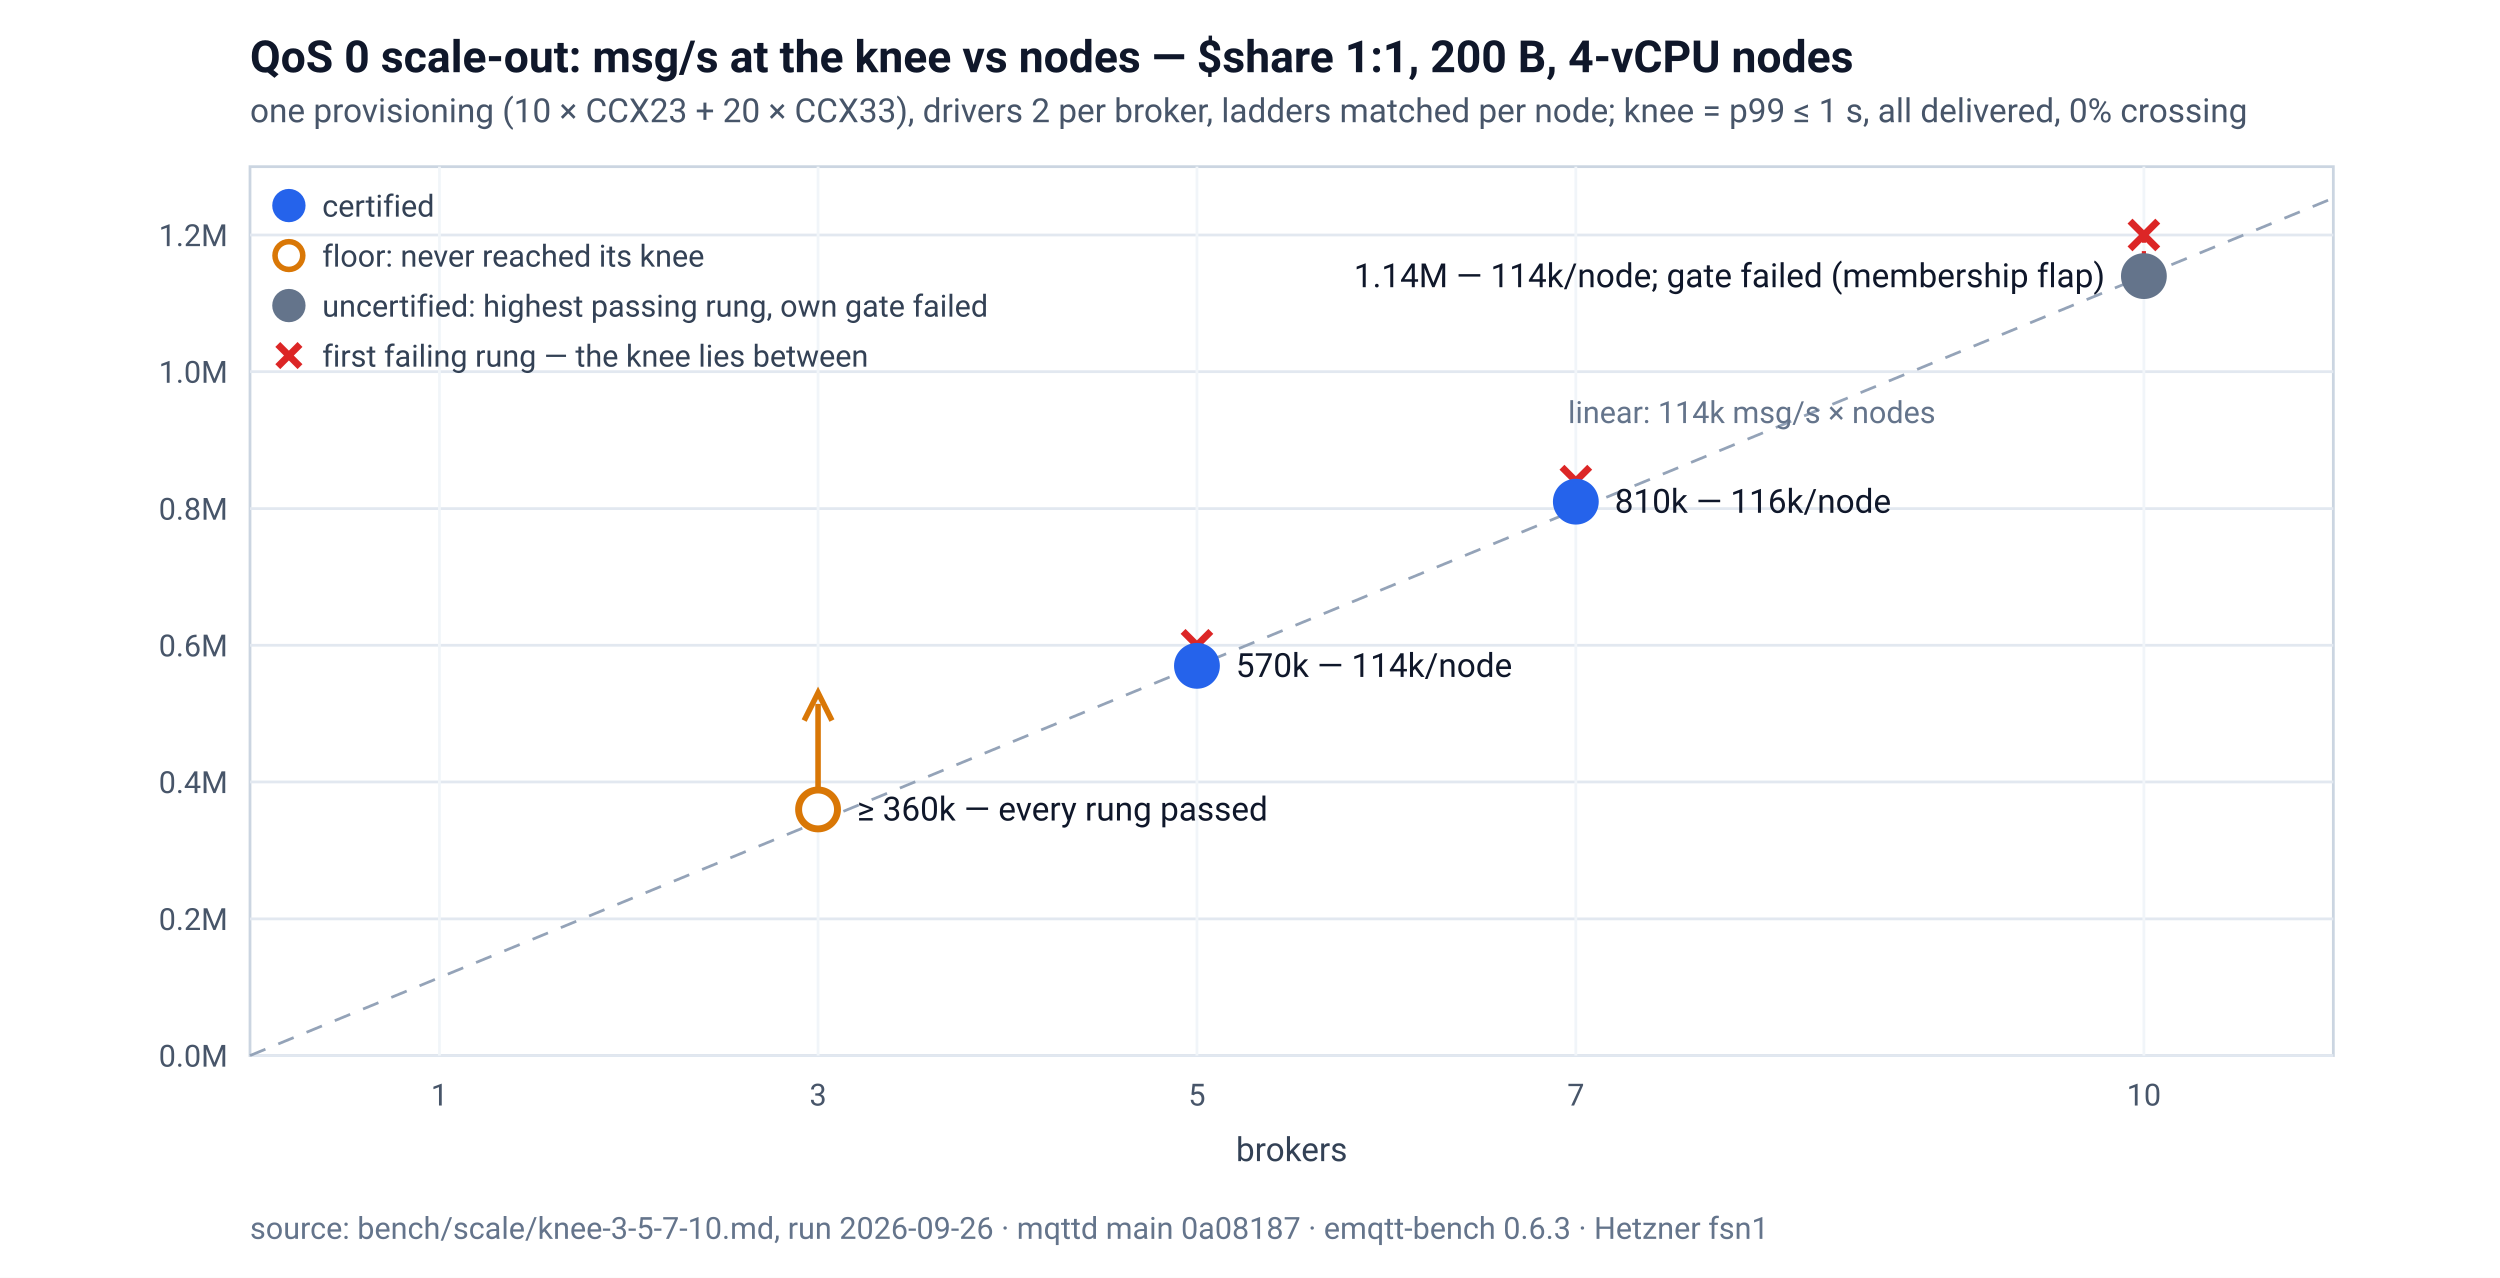
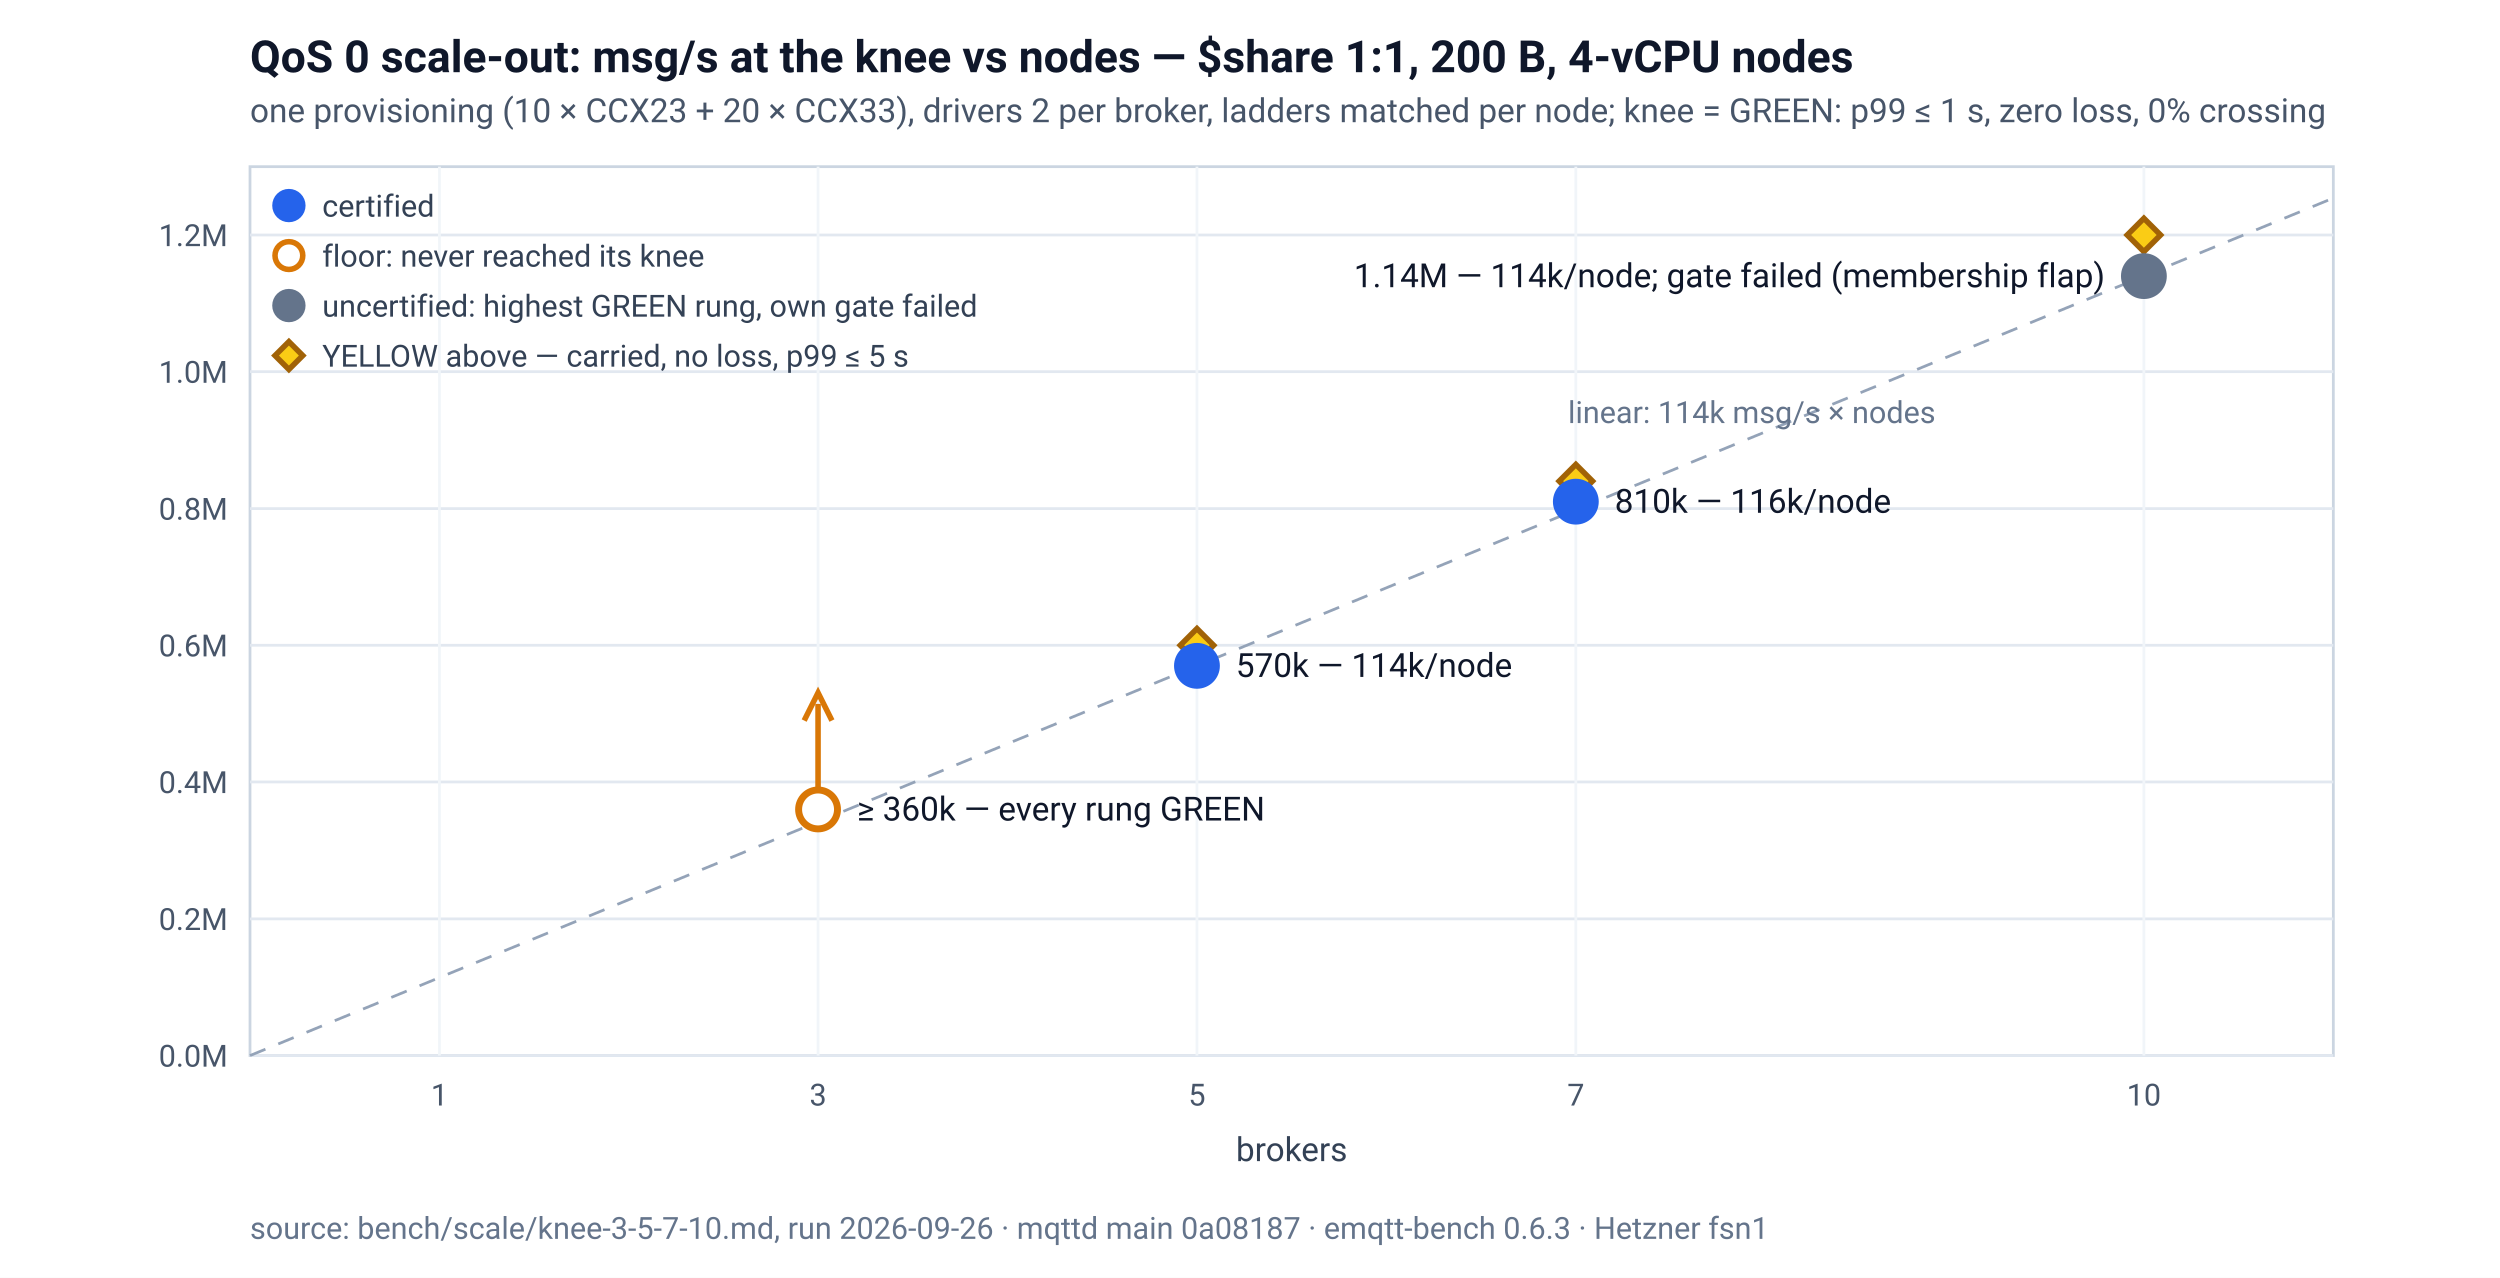
<svg xmlns="http://www.w3.org/2000/svg" viewBox="0 0 900 460" width="900" height="460" font-family="system-ui,-apple-system,Segoe UI,Roboto,sans-serif" role="img" aria-label="QoS 0 scale-out: msg/s at the knee vs nodes — $share 1:1, 200 B, 4-vCPU nodes">
  <rect width="900" height="460" fill="#ffffff" />
  <text x="90" y="26" font-size="16" font-weight="600" fill="#0f172a">QoS 0 scale-out: msg/s at the knee vs nodes — $share 1:1, 200 B, 4-vCPU nodes</text>
-   <text x="90" y="44" font-size="12" fill="#475569">one provisioning (10 × CCX23 + 20 × CCX33), drivers 2 per broker, ladders matched per node; knee = p99 ≤ 1 s, all delivered, 0% crossing</text>
+   <text x="90" y="44" font-size="12" fill="#475569">one provisioning (10 × CCX23 + 20 × CCX33), drivers 2 per broker, ladders matched per node; knee = GREEN: p99 ≤ 1 s, zero loss, 0% crossing</text>
  <rect x="90" y="60" width="750" height="320" fill="none" stroke="#cbd5e1" />
  <line x1="90" y1="380.0" x2="840" y2="380.0" stroke="#e2e8f0" />
  <text x="82" y="384.0" font-size="11" fill="#475569" text-anchor="end">0.0M</text>
  <line x1="90" y1="330.8" x2="840" y2="330.8" stroke="#e2e8f0" />
  <text x="82" y="334.8" font-size="11" fill="#475569" text-anchor="end">0.2M</text>
  <line x1="90" y1="281.5" x2="840" y2="281.5" stroke="#e2e8f0" />
  <text x="82" y="285.5" font-size="11" fill="#475569" text-anchor="end">0.4M</text>
  <line x1="90" y1="232.3" x2="840" y2="232.3" stroke="#e2e8f0" />
  <text x="82" y="236.3" font-size="11" fill="#475569" text-anchor="end">0.6M</text>
  <line x1="90" y1="183.1" x2="840" y2="183.1" stroke="#e2e8f0" />
  <text x="82" y="187.1" font-size="11" fill="#475569" text-anchor="end">0.8M</text>
  <line x1="90" y1="133.8" x2="840" y2="133.8" stroke="#e2e8f0" />
  <text x="82" y="137.8" font-size="11" fill="#475569" text-anchor="end">1.0M</text>
  <line x1="90" y1="84.6" x2="840" y2="84.6" stroke="#e2e8f0" />
  <text x="82" y="88.6" font-size="11" fill="#475569" text-anchor="end">1.2M</text>
  <line x1="158.2" y1="60" x2="158.2" y2="380" stroke="#f1f5f9" />
  <text x="158.2" y="398" font-size="11" fill="#475569" text-anchor="middle">1</text>
  <line x1="294.5" y1="60" x2="294.5" y2="380" stroke="#f1f5f9" />
  <text x="294.5" y="398" font-size="11" fill="#475569" text-anchor="middle">3</text>
  <line x1="430.9" y1="60" x2="430.9" y2="380" stroke="#f1f5f9" />
  <text x="430.9" y="398" font-size="11" fill="#475569" text-anchor="middle">5</text>
  <line x1="567.3" y1="60" x2="567.3" y2="380" stroke="#f1f5f9" />
  <text x="567.3" y="398" font-size="11" fill="#475569" text-anchor="middle">7</text>
  <line x1="771.8" y1="60" x2="771.8" y2="380" stroke="#f1f5f9" />
  <text x="771.8" y="398" font-size="11" fill="#475569" text-anchor="middle">10</text>
  <text x="465.0" y="418" font-size="12" fill="#334155" text-anchor="middle">brokers</text>
  <line x1="90.0" y1="380.0" x2="840.0" y2="71.3" stroke="#94a3b8" stroke-dasharray="6 5" />
  <text x="696.8" y="152.3" font-size="11" fill="#64748b" text-anchor="end">linear: 114k msg/s × nodes</text>
  <line x1="294.5" y1="283.4" x2="294.5" y2="253.4" stroke="#d97706" stroke-width="2" />
  <path d="M289.5,259.4 L294.5,249.4 L299.5,259.4" fill="none" stroke="#d97706" stroke-width="2" />
  <circle cx="294.5" cy="291.4" r="7" fill="#ffffff" stroke="#d97706" stroke-width="2.5" />
-   <text x="308.5" y="295.4" font-size="12" fill="#0f172a" text-anchor="start">≥ 360k — every rung passed</text>
-   <line x1="430.9" y1="239.7" x2="430.9" y2="232.3" stroke="#dc2626" stroke-width="1.5" stroke-dasharray="3 3" />
-   <path d="M425.9,227.3 L435.9,237.3 M425.9,237.3 L435.9,227.3" stroke="#dc2626" stroke-width="2.5" />
+   <text x="308.5" y="295.4" font-size="12" fill="#0f172a" text-anchor="start">≥ 360k — every rung GREEN</text>
+   <line x1="430.9" y1="239.7" x2="430.9" y2="232.3" stroke="#a16207" stroke-width="1.5" stroke-dasharray="3 3" />
+   <path d="M430.9,226.3 L436.9,232.3 L430.9,238.3 L424.9,232.3 Z" fill="#facc15" stroke="#a16207" stroke-width="2" />
  <circle cx="430.9" cy="239.7" r="7" fill="#2563eb" stroke="#2563eb" stroke-width="2.5" />
  <text x="444.9" y="243.7" font-size="12" fill="#0f172a" text-anchor="start">570k — 114k/node</text>
-   <line x1="567.3" y1="180.6" x2="567.3" y2="173.2" stroke="#dc2626" stroke-width="1.5" stroke-dasharray="3 3" />
-   <path d="M562.3,168.2 L572.3,178.2 M562.3,178.2 L572.3,168.2" stroke="#dc2626" stroke-width="2.5" />
+   <line x1="567.3" y1="180.6" x2="567.3" y2="173.2" stroke="#a16207" stroke-width="1.5" stroke-dasharray="3 3" />
+   <path d="M567.3,167.2 L573.3,173.2 L567.3,179.2 L561.3,173.2 Z" fill="#facc15" stroke="#a16207" stroke-width="2" />
  <circle cx="567.3" cy="180.6" r="7" fill="#2563eb" stroke="#2563eb" stroke-width="2.5" />
  <text x="581.3" y="184.6" font-size="12" fill="#0f172a" text-anchor="start">810k — 116k/node</text>
-   <line x1="771.8" y1="99.4" x2="771.8" y2="84.6" stroke="#dc2626" stroke-width="1.5" stroke-dasharray="3 3" />
-   <path d="M766.8,79.6 L776.8,89.6 M766.8,89.6 L776.8,79.6" stroke="#dc2626" stroke-width="2.5" />
+   <line x1="771.8" y1="99.4" x2="771.8" y2="84.6" stroke="#a16207" stroke-width="1.5" stroke-dasharray="3 3" />
+   <path d="M771.8,78.6 L777.8,84.6 L771.8,90.6 L765.8,84.6 Z" fill="#facc15" stroke="#a16207" stroke-width="2" />
  <circle cx="771.8" cy="99.4" r="7" fill="#64748b" stroke="#64748b" stroke-width="2.5" />
  <text x="757.8" y="103.4" font-size="12" fill="#0f172a" text-anchor="end">1.14M — 114k/node; gate failed (membership flap)</text>
  <circle cx="104" cy="74" r="5" fill="#2563eb" stroke="#2563eb" stroke-width="2" />
  <text x="116" y="78" font-size="11" fill="#334155">certified</text>
  <circle cx="104" cy="92" r="5" fill="#ffffff" stroke="#d97706" stroke-width="2" />
  <text x="116" y="96" font-size="11" fill="#334155">floor: never reached its knee</text>
  <circle cx="104" cy="110" r="5" fill="#64748b" stroke="#64748b" stroke-width="2" />
-   <text x="116" y="114" font-size="11" fill="#334155">uncertified: highest passing rung, own gate failed</text>
-   <path d="M100,124 L108,132 M100,132 L108,124" stroke="#dc2626" stroke-width="2.5" />
-   <text x="116" y="132" font-size="11" fill="#334155">first failing rung — the knee lies between</text>
+   <text x="116" y="114" font-size="11" fill="#334155">uncertified: highest GREEN rung, own gate failed</text>
+   <path d="M104.0,123.0 L109.0,128.0 L104.0,133.0 L99.0,128.0 Z" fill="#facc15" stroke="#a16207" stroke-width="2" />
+   <text x="116" y="132" font-size="11" fill="#334155">YELLOW above — carried, no loss, p99 ≤ 5 s</text>
  <text x="90" y="446" font-size="11" fill="#64748b">source: bench/scale/knee-3-5-7-10.md, run 2026-09-26 · mqttd main 0a08187 · emqtt-bench 0.6.3 · Hetzner fsn1</text>
</svg>
